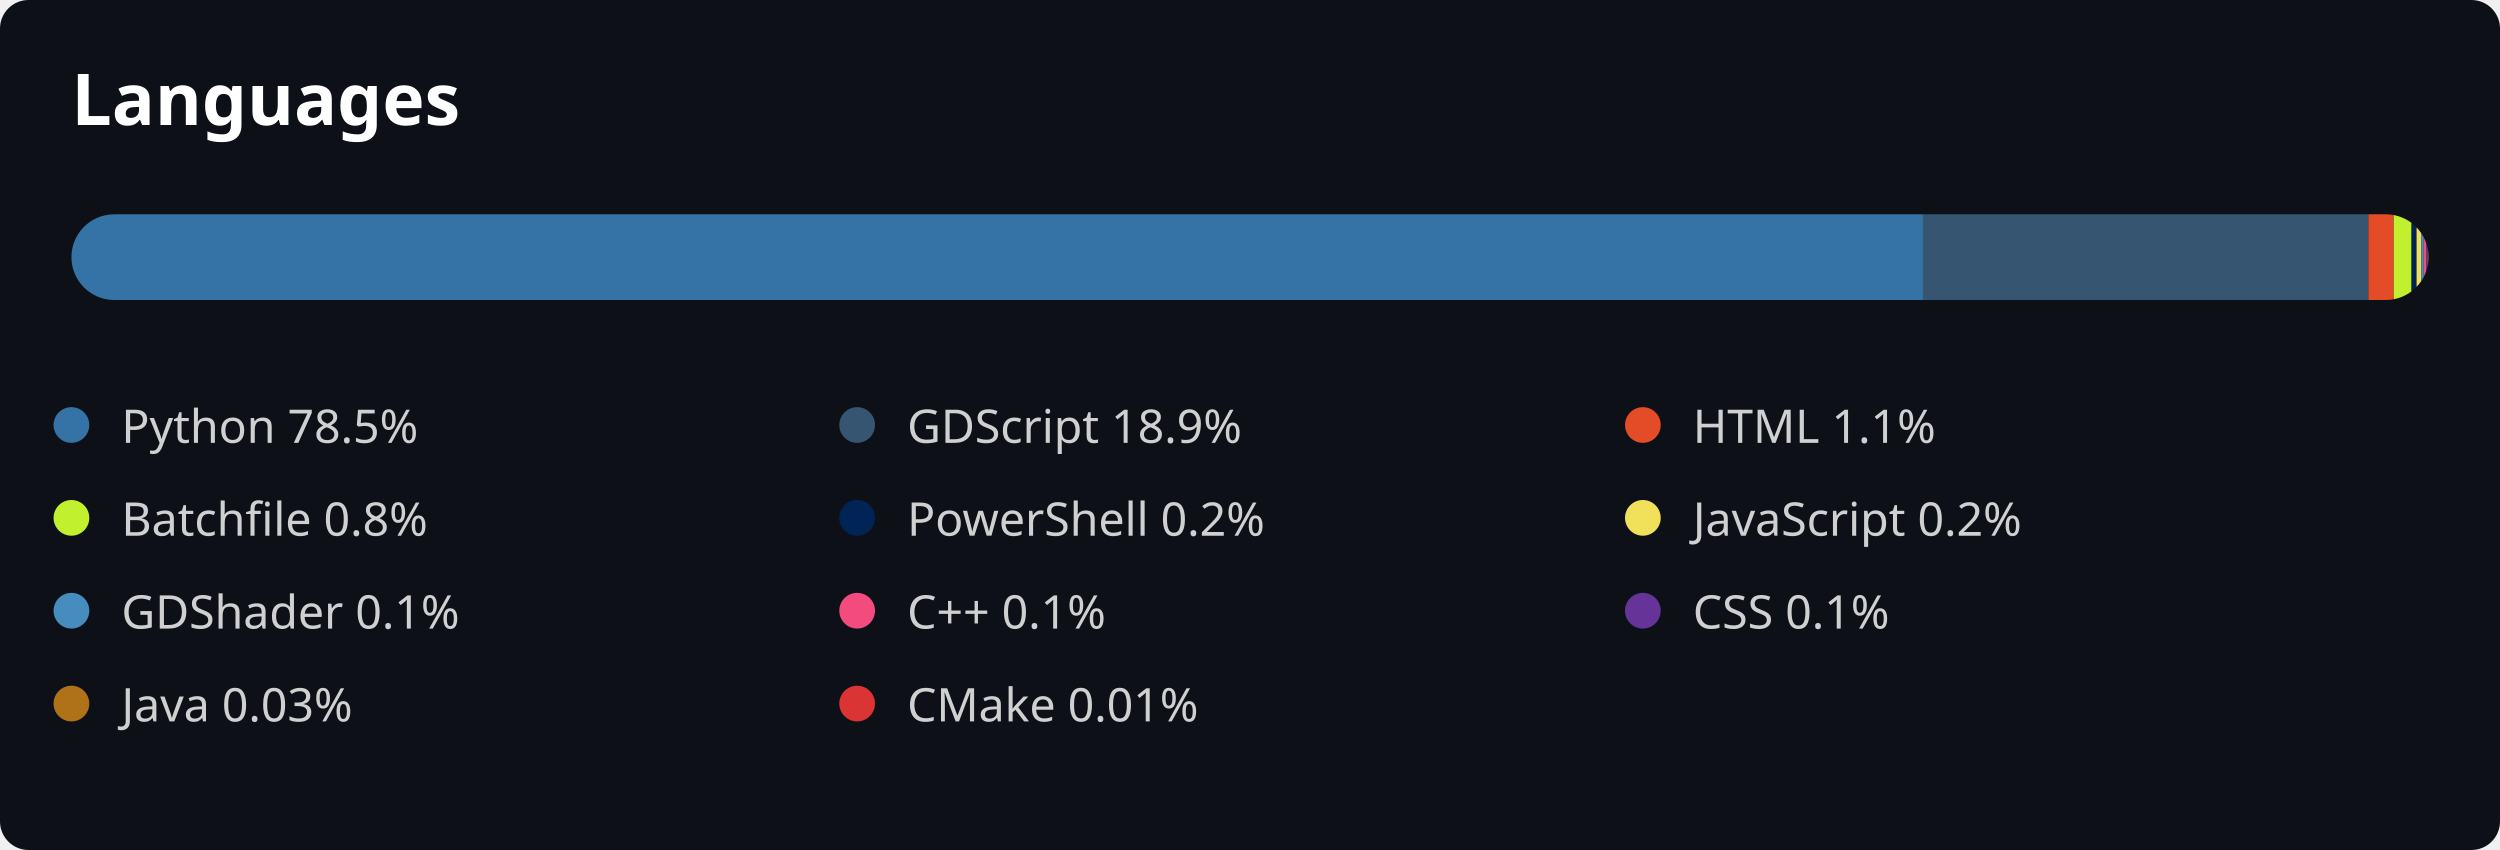
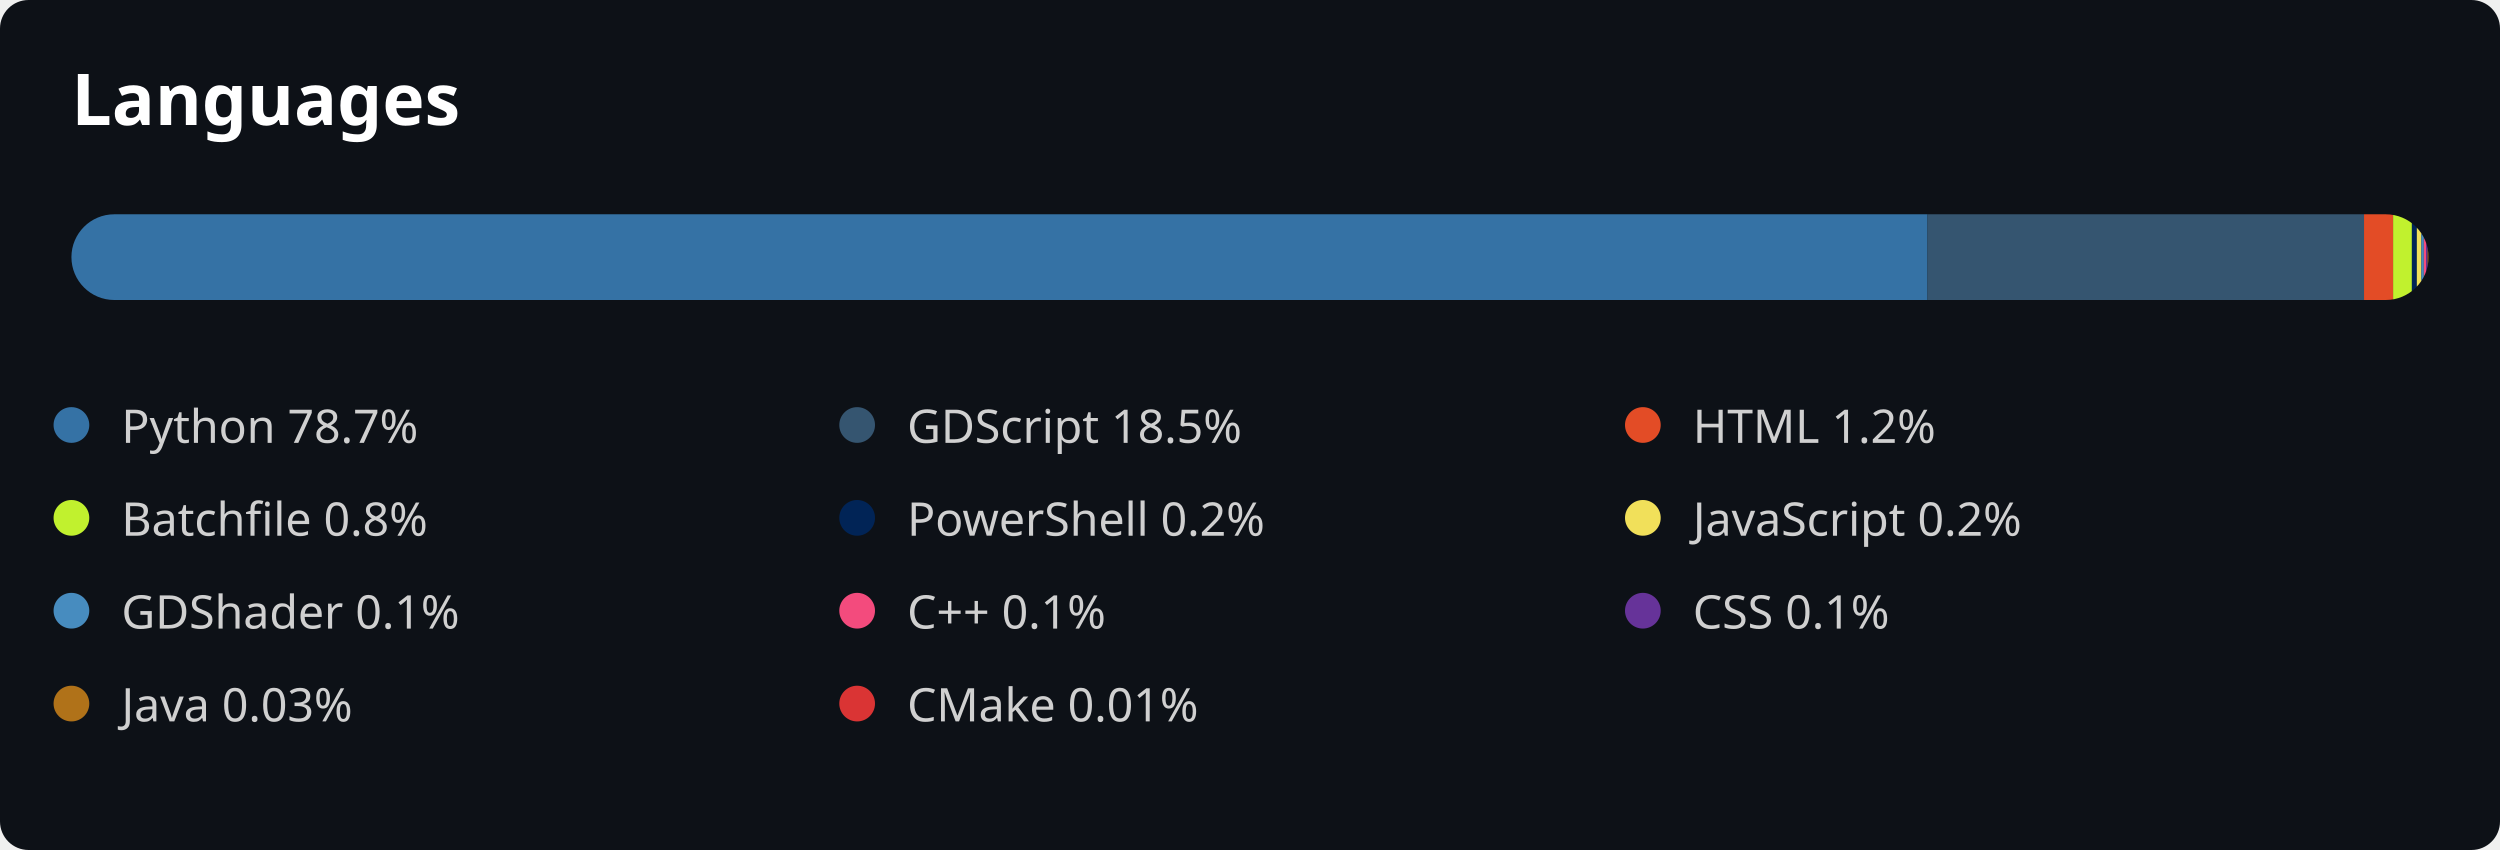
<svg xmlns="http://www.w3.org/2000/svg" width="700" height="238" viewBox="0 0 700 238">
  <style>
    .title { font: 600 20px 'Segoe UI', Ubuntu, Sans-Serif; fill: #ffffff; }
    .legend-text { font: 400 13px 'Segoe UI', Ubuntu, Sans-Serif; fill: #d0d0d0; }
  </style>
  <rect width="100%" height="100%" rx="8" fill="#0d1117" />
  <text x="20" y="35" class="title">Languages</text>
  <clipPath id="barClip">
    <rect x="20" y="60" width="660" height="24" rx="12.0" />
  </clipPath>
  <g clip-path="url(#barClip)">
-     <rect x="20.00" y="60" width="518.43" height="24" fill="#3572A5" />
-     <rect x="538.43" y="60" width="124.71" height="24" fill="#355570" />
-     <rect x="663.14" y="60" width="7.10" height="24" fill="#e34c26" />
-     <rect x="670.24" y="60" width="5.00" height="24" fill="#C1F12E" />
-     <rect x="675.24" y="60" width="1.40" height="24" fill="#012456" />
-     <rect x="676.64" y="60" width="1.29" height="24" fill="#f1e05a" />
-     <rect x="677.93" y="60" width="0.72" height="24" fill="#478CBF" />
-     <rect x="678.65" y="60" width="0.64" height="24" fill="#f34b7d" />
-     <rect x="679.30" y="60" width="0.44" height="24" fill="#663399" />
-     <rect x="679.74" y="60" width="0.22" height="24" fill="#b07219" />
+     <rect x="20.00" y="60" width="519.71" height="24" fill="#3572A5" />
+     <rect x="539.71" y="60" width="122.22" height="24" fill="#355570" />
+     <rect x="661.93" y="60" width="8.14" height="24" fill="#e34c26" />
+     <rect x="670.07" y="60" width="5.26" height="24" fill="#C1F12E" />
+     <rect x="675.33" y="60" width="1.38" height="24" fill="#012456" />
+     <rect x="676.71" y="60" width="1.27" height="24" fill="#f1e05a" />
+     <rect x="677.97" y="60" width="0.71" height="24" fill="#478CBF" />
+     <rect x="678.68" y="60" width="0.63" height="24" fill="#f34b7d" />
+     <rect x="679.31" y="60" width="0.43" height="24" fill="#663399" />
+     <rect x="679.74" y="60" width="0.21" height="24" fill="#b07219" />
    <rect x="679.96" y="60" width="0.04" height="24" fill="#DA3434" />
  </g>
  <circle cx="20" cy="119" r="5" fill="#3572A5" />
-   <text x="34" y="124" class="legend-text">Python 78.5%</text>
+   <text x="34" y="124" class="legend-text">Python 78.7%</text>
  <circle cx="240" cy="119" r="5" fill="#355570" />
-   <text x="254" y="124" class="legend-text">GDScript 18.9%</text>
+   <text x="254" y="124" class="legend-text">GDScript 18.5%</text>
  <circle cx="460" cy="119" r="5" fill="#e34c26" />
-   <text x="474" y="124" class="legend-text">HTML 1.1%</text>
+   <text x="474" y="124" class="legend-text">HTML 1.2%</text>
  <circle cx="20" cy="145" r="5" fill="#C1F12E" />
  <text x="34" y="150" class="legend-text">Batchfile 0.8%</text>
  <circle cx="240" cy="145" r="5" fill="#012456" />
  <text x="254" y="150" class="legend-text">PowerShell 0.2%</text>
  <circle cx="460" cy="145" r="5" fill="#f1e05a" />
  <text x="474" y="150" class="legend-text">JavaScript 0.2%</text>
  <circle cx="20" cy="171" r="5" fill="#478CBF" />
  <text x="34" y="176" class="legend-text">GDShader 0.1%</text>
  <circle cx="240" cy="171" r="5" fill="#f34b7d" />
  <text x="254" y="176" class="legend-text">C++ 0.1%</text>
  <circle cx="460" cy="171" r="5" fill="#663399" />
  <text x="474" y="176" class="legend-text">CSS 0.1%</text>
  <circle cx="20" cy="197" r="5" fill="#b07219" />
  <text x="34" y="202" class="legend-text">Java 0.03%</text>
  <circle cx="240" cy="197" r="5" fill="#DA3434" />
  <text x="254" y="202" class="legend-text">CMake 0.01%</text>
</svg>
